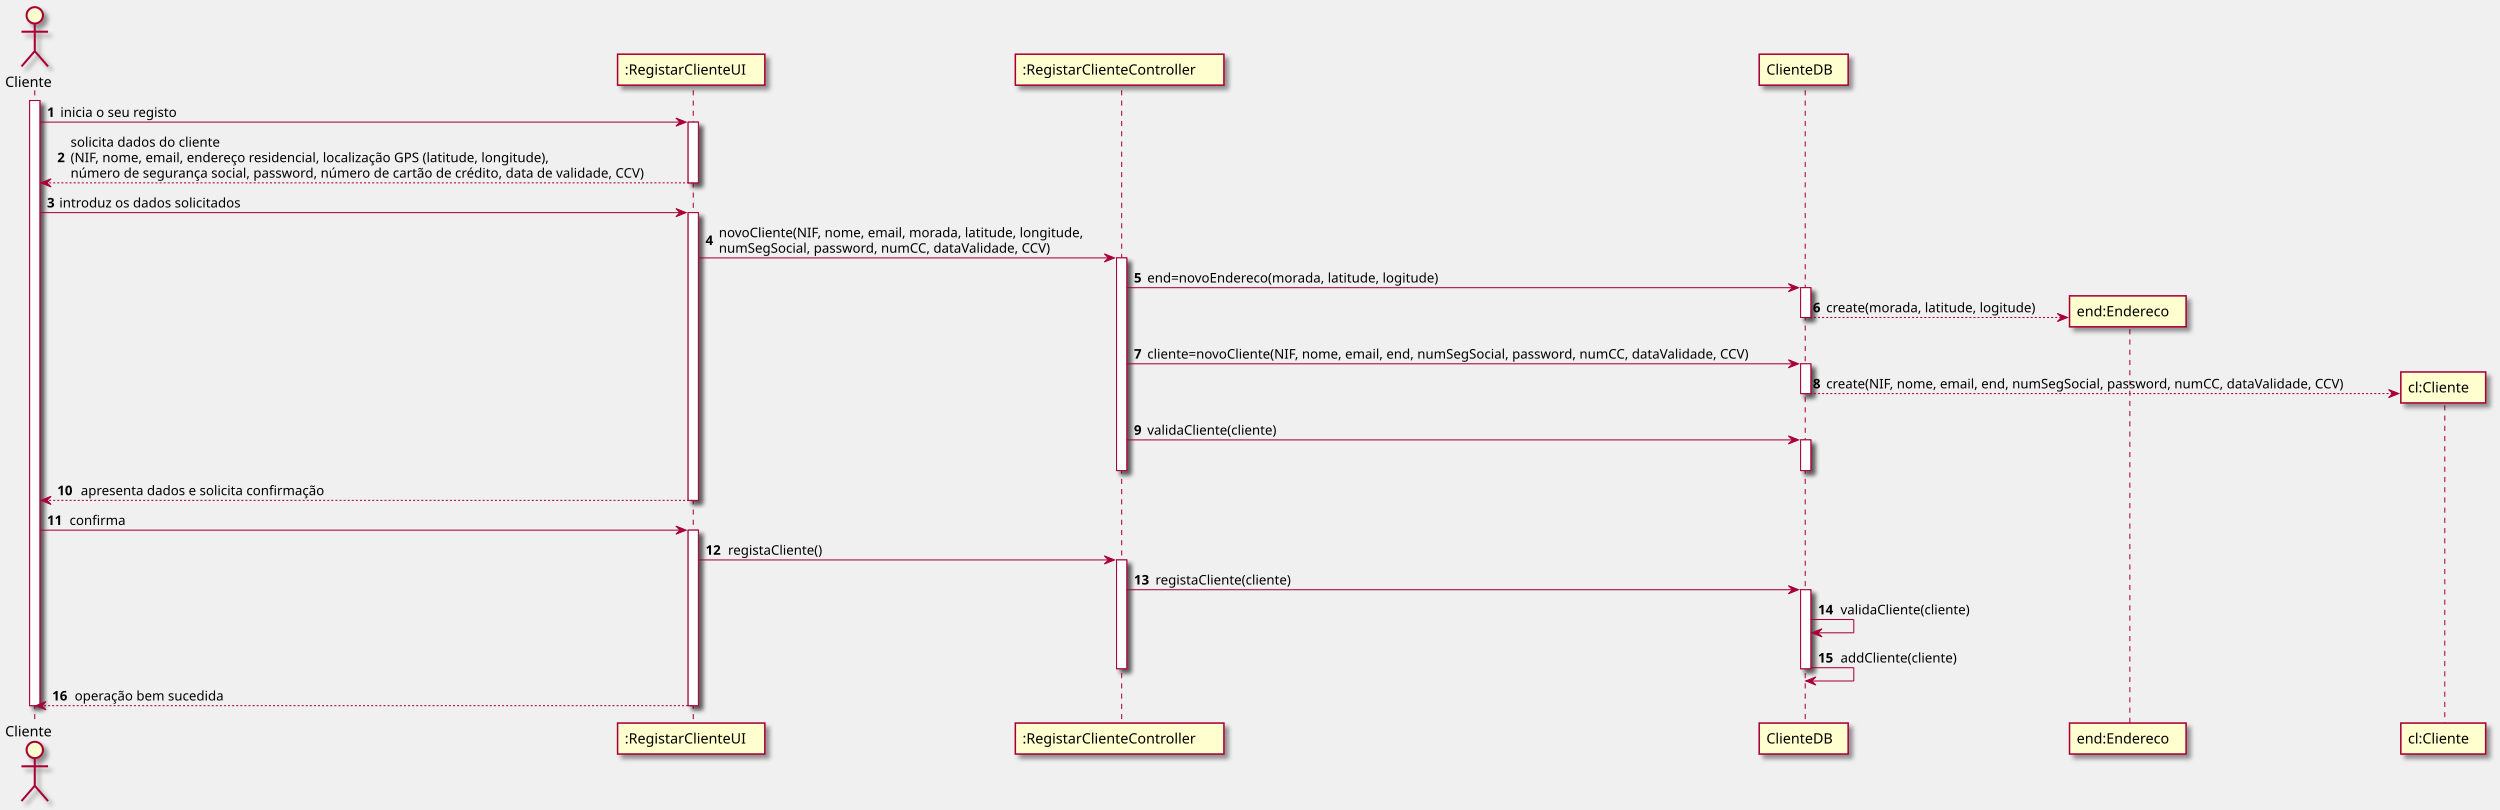
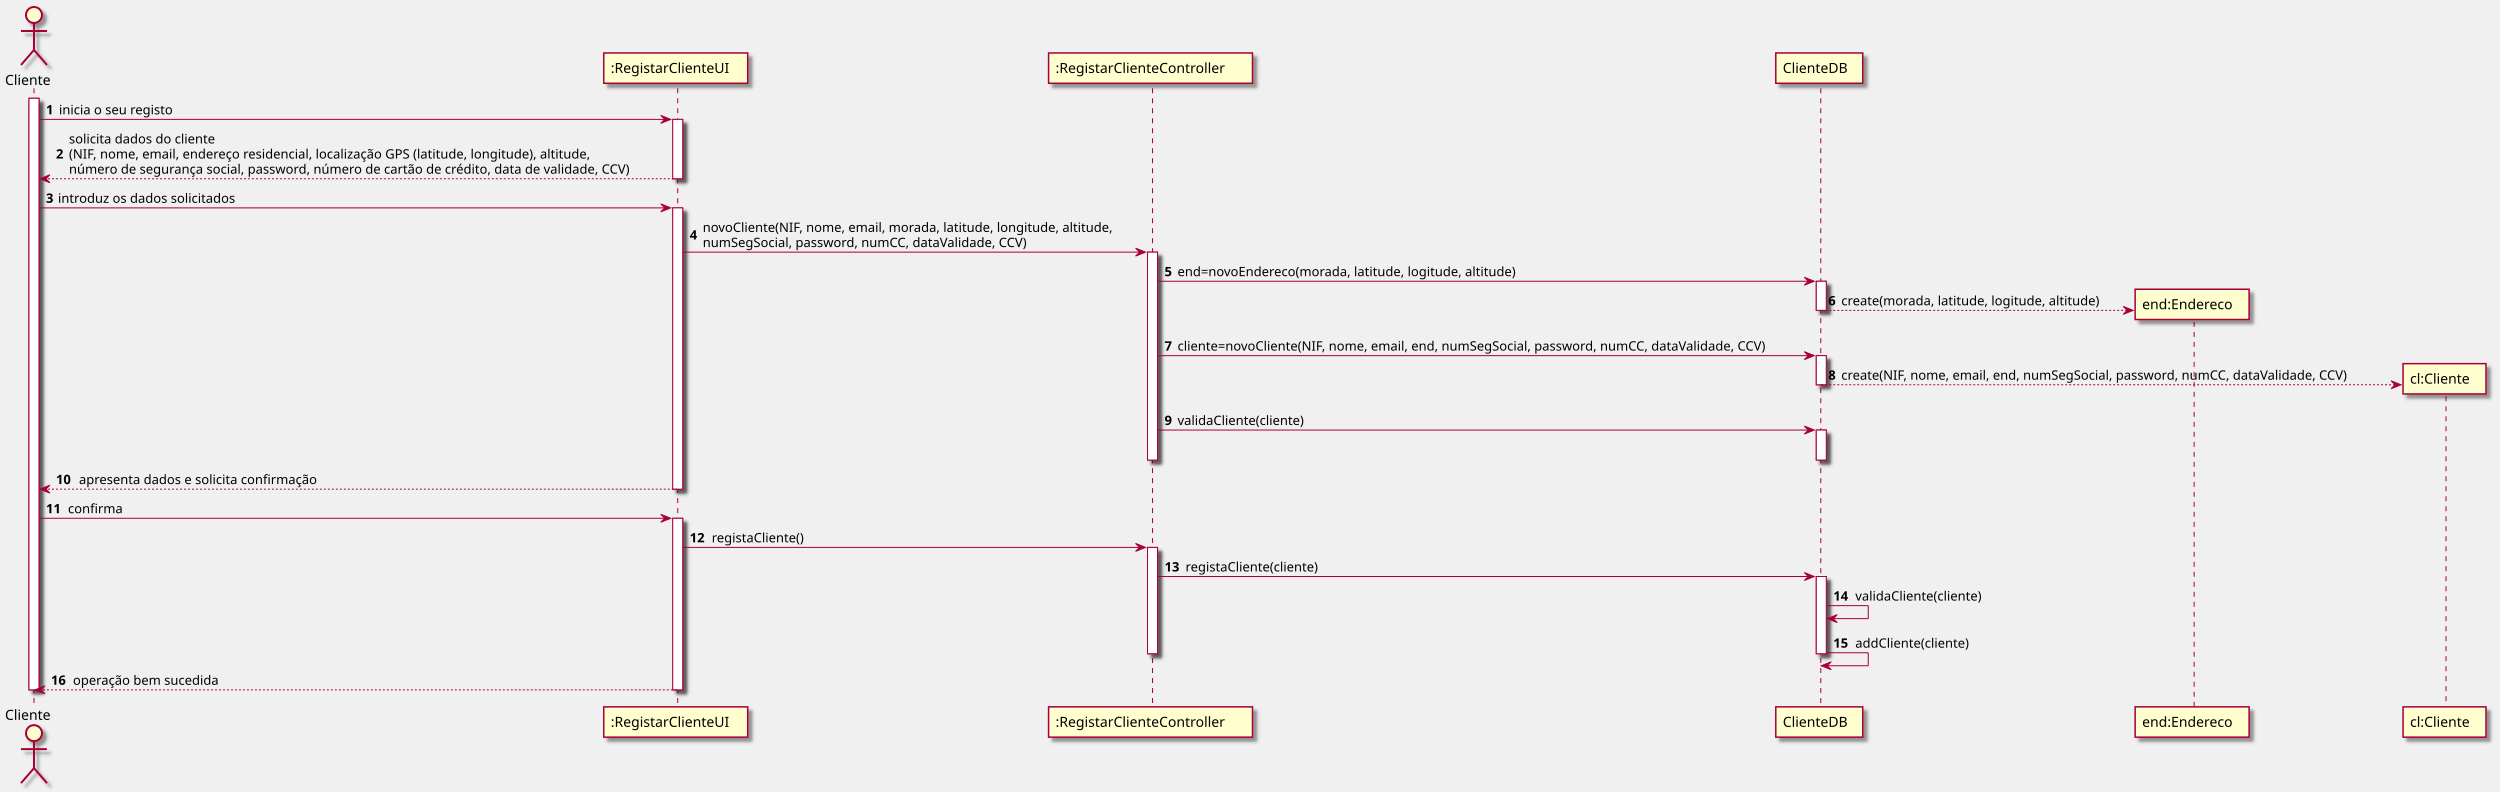
- <svg xmlns="http://www.w3.org/2000/svg" contentScriptType="application/ecmascript" contentStyleType="text/css" height="792px" preserveAspectRatio="none" style="width:2445px;height:792px;" version="1.1" viewBox="0 0 2445 792" width="2445px" zoomAndPan="magnify">
+ <svg xmlns="http://www.w3.org/2000/svg" contentScriptType="application/ecmascript" contentStyleType="text/css" height="792px" preserveAspectRatio="none" style="width:2501px;height:792px;" version="1.1" viewBox="0 0 2501 792" width="2501px" zoomAndPan="magnify">
  <defs>
-     <filter height="300%" id="fp94nccnhace1" width="300%" x="-1" y="-1">
+     <filter height="300%" id="f15sur0fkm1qn9" width="300%" x="-1" y="-1">
      <feGaussianBlur result="blurOut" stdDeviation="2.0" />
      <feColorMatrix in="blurOut" result="blurOut2" type="matrix" values="0 0 0 0 0 0 0 0 0 0 0 0 0 0 0 0 0 0 .4 0" />
      <feOffset dx="4.0" dy="4.0" in="blurOut2" result="blurOut3" />
      <feBlend in="SourceGraphic" in2="blurOut3" mode="normal" />
    </filter>
  </defs>
  <g>
-     <rect fill="#FFFFFF" filter="url(#fp94nccnhace1)" height="591.852" style="stroke:#A80036;stroke-width:1.0;" width="10" x="29" y="98.297" />
-     <rect fill="#FFFFFF" filter="url(#fp94nccnhace1)" height="59.398" style="stroke:#A80036;stroke-width:1.0;" width="10" x="673" y="119.43" />
-     <rect fill="#FFFFFF" filter="url(#fp94nccnhace1)" height="281.391" style="stroke:#A80036;stroke-width:1.0;" width="10" x="673" y="207.961" />
-     <rect fill="#FFFFFF" filter="url(#fp94nccnhace1)" height="171.664" style="stroke:#A80036;stroke-width:1.0;" width="10" x="673" y="518.484" />
-     <rect fill="#FFFFFF" filter="url(#fp94nccnhace1)" height="207.992" style="stroke:#A80036;stroke-width:1.0;" width="10" x="1092" y="252.227" />
-     <rect fill="#FFFFFF" filter="url(#fp94nccnhace1)" height="106.398" style="stroke:#A80036;stroke-width:1.0;" width="10" x="1092" y="547.617" />
-     <rect fill="#FFFFFF" filter="url(#fp94nccnhace1)" height="29.133" style="stroke:#A80036;stroke-width:1.0;" width="10" x="1761" y="281.359" />
-     <rect fill="#FFFFFF" filter="url(#fp94nccnhace1)" height="29.133" style="stroke:#A80036;stroke-width:1.0;" width="10" x="1761" y="355.789" />
-     <rect fill="#FFFFFF" filter="url(#fp94nccnhace1)" height="30" style="stroke:#A80036;stroke-width:1.0;" width="10" x="1761" y="430.219" />
-     <rect fill="#FFFFFF" filter="url(#fp94nccnhace1)" height="77.266" style="stroke:#A80036;stroke-width:1.0;" width="10" x="1761" y="576.75" />
+     <rect fill="#FFFFFF" filter="url(#f15sur0fkm1qn9)" height="591.852" style="stroke:#A80036;stroke-width:1.0;" width="10" x="29" y="98.297" />
+     <rect fill="#FFFFFF" filter="url(#f15sur0fkm1qn9)" height="59.398" style="stroke:#A80036;stroke-width:1.0;" width="10" x="673" y="119.43" />
+     <rect fill="#FFFFFF" filter="url(#f15sur0fkm1qn9)" height="281.391" style="stroke:#A80036;stroke-width:1.0;" width="10" x="673" y="207.961" />
+     <rect fill="#FFFFFF" filter="url(#f15sur0fkm1qn9)" height="171.664" style="stroke:#A80036;stroke-width:1.0;" width="10" x="673" y="518.484" />
+     <rect fill="#FFFFFF" filter="url(#f15sur0fkm1qn9)" height="207.992" style="stroke:#A80036;stroke-width:1.0;" width="10" x="1148" y="252.227" />
+     <rect fill="#FFFFFF" filter="url(#f15sur0fkm1qn9)" height="106.398" style="stroke:#A80036;stroke-width:1.0;" width="10" x="1148" y="547.617" />
+     <rect fill="#FFFFFF" filter="url(#f15sur0fkm1qn9)" height="29.133" style="stroke:#A80036;stroke-width:1.0;" width="10" x="1817" y="281.359" />
+     <rect fill="#FFFFFF" filter="url(#f15sur0fkm1qn9)" height="29.133" style="stroke:#A80036;stroke-width:1.0;" width="10" x="1817" y="355.789" />
+     <rect fill="#FFFFFF" filter="url(#f15sur0fkm1qn9)" height="30" style="stroke:#A80036;stroke-width:1.0;" width="10" x="1817" y="430.219" />
+     <rect fill="#FFFFFF" filter="url(#f15sur0fkm1qn9)" height="77.266" style="stroke:#A80036;stroke-width:1.0;" width="10" x="1817" y="576.75" />
    <line style="stroke:#A80036;stroke-width:1.0;stroke-dasharray:5.0,5.0;" x1="34" x2="34" y1="88.297" y2="708.148" />
    <line style="stroke:#A80036;stroke-width:1.0;stroke-dasharray:5.0,5.0;" x1="678" x2="678" y1="88.297" y2="708.148" />
-     <line style="stroke:#A80036;stroke-width:1.0;stroke-dasharray:5.0,5.0;" x1="1097" x2="1097" y1="88.297" y2="708.148" />
-     <line style="stroke:#A80036;stroke-width:1.0;stroke-dasharray:5.0,5.0;" x1="1765.5" x2="1765.5" y1="88.297" y2="708.148" />
-     <line style="stroke:#A80036;stroke-width:1.0;stroke-dasharray:5.0,5.0;" x1="2083" x2="2083" y1="322.008" y2="708.148" />
-     <line style="stroke:#A80036;stroke-width:1.0;stroke-dasharray:5.0,5.0;" x1="2391" x2="2391" y1="396.438" y2="708.148" />
+     <line style="stroke:#A80036;stroke-width:1.0;stroke-dasharray:5.0,5.0;" x1="1153" x2="1153" y1="88.297" y2="708.148" />
+     <line style="stroke:#A80036;stroke-width:1.0;stroke-dasharray:5.0,5.0;" x1="1821.5" x2="1821.5" y1="88.297" y2="708.148" />
+     <line style="stroke:#A80036;stroke-width:1.0;stroke-dasharray:5.0,5.0;" x1="2195" x2="2195" y1="322.008" y2="708.148" />
+     <line style="stroke:#A80036;stroke-width:1.0;stroke-dasharray:5.0,5.0;" x1="2447" x2="2447" y1="396.438" y2="708.148" />
    <text fill="#000000" font-family="sans-serif" font-size="14" lengthAdjust="spacing" textLength="52" x="5" y="84.995">Cliente</text>
-     <ellipse cx="34" cy="15" fill="#FEFECE" filter="url(#fp94nccnhace1)" rx="8" ry="8" style="stroke:#A80036;stroke-width:2.0;" />
-     <path d="M34,23 L34,50 M21,31 L47,31 M34,50 L21,65 M34,50 L47,65 " fill="none" filter="url(#fp94nccnhace1)" style="stroke:#A80036;stroke-width:2.0;" />
+     <ellipse cx="34" cy="15" fill="#FEFECE" filter="url(#f15sur0fkm1qn9)" rx="8" ry="8" style="stroke:#A80036;stroke-width:2.0;" />
+     <path d="M34,23 L34,50 M21,31 L47,31 M34,50 L21,65 M34,50 L47,65 " fill="none" filter="url(#f15sur0fkm1qn9)" style="stroke:#A80036;stroke-width:2.0;" />
    <text fill="#000000" font-family="sans-serif" font-size="14" lengthAdjust="spacing" textLength="52" x="5" y="720.144">Cliente</text>
-     <ellipse cx="34" cy="733.445" fill="#FEFECE" filter="url(#fp94nccnhace1)" rx="8" ry="8" style="stroke:#A80036;stroke-width:2.0;" />
-     <path d="M34,741.445 L34,768.445 M21,749.445 L47,749.445 M34,768.445 L21,783.445 M34,768.445 L47,783.445 " fill="none" filter="url(#fp94nccnhace1)" style="stroke:#A80036;stroke-width:2.0;" />
-     <rect fill="#FEFECE" filter="url(#fp94nccnhace1)" height="30.297" style="stroke:#A80036;stroke-width:1.5;" width="144" x="604" y="53" />
+     <ellipse cx="34" cy="733.445" fill="#FEFECE" filter="url(#f15sur0fkm1qn9)" rx="8" ry="8" style="stroke:#A80036;stroke-width:2.0;" />
+     <path d="M34,741.445 L34,768.445 M21,749.445 L47,749.445 M34,768.445 L21,783.445 M34,768.445 L47,783.445 " fill="none" filter="url(#f15sur0fkm1qn9)" style="stroke:#A80036;stroke-width:2.0;" />
+     <rect fill="#FEFECE" filter="url(#f15sur0fkm1qn9)" height="30.297" style="stroke:#A80036;stroke-width:1.5;" width="144" x="604" y="53" />
    <text fill="#000000" font-family="sans-serif" font-size="14" lengthAdjust="spacing" textLength="130" x="611" y="72.995">:RegistarClienteUI</text>
-     <rect fill="#FEFECE" filter="url(#fp94nccnhace1)" height="30.297" style="stroke:#A80036;stroke-width:1.5;" width="144" x="604" y="707.148" />
+     <rect fill="#FEFECE" filter="url(#f15sur0fkm1qn9)" height="30.297" style="stroke:#A80036;stroke-width:1.5;" width="144" x="604" y="707.148" />
    <text fill="#000000" font-family="sans-serif" font-size="14" lengthAdjust="spacing" textLength="130" x="611" y="727.144">:RegistarClienteUI</text>
-     <rect fill="#FEFECE" filter="url(#fp94nccnhace1)" height="30.297" style="stroke:#A80036;stroke-width:1.5;" width="204" x="993" y="53" />
-     <text fill="#000000" font-family="sans-serif" font-size="14" lengthAdjust="spacing" textLength="190" x="1000" y="72.995">:RegistarClienteController</text>
-     <rect fill="#FEFECE" filter="url(#fp94nccnhace1)" height="30.297" style="stroke:#A80036;stroke-width:1.5;" width="204" x="993" y="707.148" />
-     <text fill="#000000" font-family="sans-serif" font-size="14" lengthAdjust="spacing" textLength="190" x="1000" y="727.144">:RegistarClienteController</text>
-     <rect fill="#FEFECE" filter="url(#fp94nccnhace1)" height="30.297" style="stroke:#A80036;stroke-width:1.5;" width="87" x="1720.5" y="53" />
-     <text fill="#000000" font-family="sans-serif" font-size="14" lengthAdjust="spacing" textLength="73" x="1727.5" y="72.995">ClienteDB</text>
-     <rect fill="#FEFECE" filter="url(#fp94nccnhace1)" height="30.297" style="stroke:#A80036;stroke-width:1.5;" width="87" x="1720.5" y="707.148" />
-     <text fill="#000000" font-family="sans-serif" font-size="14" lengthAdjust="spacing" textLength="73" x="1727.5" y="727.144">ClienteDB</text>
-     <rect fill="#FEFECE" filter="url(#fp94nccnhace1)" height="30.297" style="stroke:#A80036;stroke-width:1.5;" width="114" x="2024" y="707.148" />
-     <text fill="#000000" font-family="sans-serif" font-size="14" lengthAdjust="spacing" textLength="100" x="2031" y="727.144">end:Endereco</text>
-     <rect fill="#FEFECE" filter="url(#fp94nccnhace1)" height="30.297" style="stroke:#A80036;stroke-width:1.5;" width="83" x="2348" y="707.148" />
-     <text fill="#000000" font-family="sans-serif" font-size="14" lengthAdjust="spacing" textLength="69" x="2355" y="727.144">cl:Cliente</text>
-     <rect fill="#FFFFFF" filter="url(#fp94nccnhace1)" height="591.852" style="stroke:#A80036;stroke-width:1.0;" width="10" x="29" y="98.297" />
-     <rect fill="#FFFFFF" filter="url(#fp94nccnhace1)" height="59.398" style="stroke:#A80036;stroke-width:1.0;" width="10" x="673" y="119.43" />
-     <rect fill="#FFFFFF" filter="url(#fp94nccnhace1)" height="281.391" style="stroke:#A80036;stroke-width:1.0;" width="10" x="673" y="207.961" />
-     <rect fill="#FFFFFF" filter="url(#fp94nccnhace1)" height="171.664" style="stroke:#A80036;stroke-width:1.0;" width="10" x="673" y="518.484" />
-     <rect fill="#FFFFFF" filter="url(#fp94nccnhace1)" height="207.992" style="stroke:#A80036;stroke-width:1.0;" width="10" x="1092" y="252.227" />
-     <rect fill="#FFFFFF" filter="url(#fp94nccnhace1)" height="106.398" style="stroke:#A80036;stroke-width:1.0;" width="10" x="1092" y="547.617" />
-     <rect fill="#FFFFFF" filter="url(#fp94nccnhace1)" height="29.133" style="stroke:#A80036;stroke-width:1.0;" width="10" x="1761" y="281.359" />
-     <rect fill="#FFFFFF" filter="url(#fp94nccnhace1)" height="29.133" style="stroke:#A80036;stroke-width:1.0;" width="10" x="1761" y="355.789" />
-     <rect fill="#FFFFFF" filter="url(#fp94nccnhace1)" height="30" style="stroke:#A80036;stroke-width:1.0;" width="10" x="1761" y="430.219" />
-     <rect fill="#FFFFFF" filter="url(#fp94nccnhace1)" height="77.266" style="stroke:#A80036;stroke-width:1.0;" width="10" x="1761" y="576.75" />
+     <rect fill="#FEFECE" filter="url(#f15sur0fkm1qn9)" height="30.297" style="stroke:#A80036;stroke-width:1.5;" width="204" x="1049" y="53" />
+     <text fill="#000000" font-family="sans-serif" font-size="14" lengthAdjust="spacing" textLength="190" x="1056" y="72.995">:RegistarClienteController</text>
+     <rect fill="#FEFECE" filter="url(#f15sur0fkm1qn9)" height="30.297" style="stroke:#A80036;stroke-width:1.5;" width="204" x="1049" y="707.148" />
+     <text fill="#000000" font-family="sans-serif" font-size="14" lengthAdjust="spacing" textLength="190" x="1056" y="727.144">:RegistarClienteController</text>
+     <rect fill="#FEFECE" filter="url(#f15sur0fkm1qn9)" height="30.297" style="stroke:#A80036;stroke-width:1.5;" width="87" x="1776.5" y="53" />
+     <text fill="#000000" font-family="sans-serif" font-size="14" lengthAdjust="spacing" textLength="73" x="1783.5" y="72.995">ClienteDB</text>
+     <rect fill="#FEFECE" filter="url(#f15sur0fkm1qn9)" height="30.297" style="stroke:#A80036;stroke-width:1.5;" width="87" x="1776.5" y="707.148" />
+     <text fill="#000000" font-family="sans-serif" font-size="14" lengthAdjust="spacing" textLength="73" x="1783.5" y="727.144">ClienteDB</text>
+     <rect fill="#FEFECE" filter="url(#f15sur0fkm1qn9)" height="30.297" style="stroke:#A80036;stroke-width:1.5;" width="114" x="2136" y="707.148" />
+     <text fill="#000000" font-family="sans-serif" font-size="14" lengthAdjust="spacing" textLength="100" x="2143" y="727.144">end:Endereco</text>
+     <rect fill="#FEFECE" filter="url(#f15sur0fkm1qn9)" height="30.297" style="stroke:#A80036;stroke-width:1.5;" width="83" x="2404" y="707.148" />
+     <text fill="#000000" font-family="sans-serif" font-size="14" lengthAdjust="spacing" textLength="69" x="2411" y="727.144">cl:Cliente</text>
+     <rect fill="#FFFFFF" filter="url(#f15sur0fkm1qn9)" height="591.852" style="stroke:#A80036;stroke-width:1.0;" width="10" x="29" y="98.297" />
+     <rect fill="#FFFFFF" filter="url(#f15sur0fkm1qn9)" height="59.398" style="stroke:#A80036;stroke-width:1.0;" width="10" x="673" y="119.43" />
+     <rect fill="#FFFFFF" filter="url(#f15sur0fkm1qn9)" height="281.391" style="stroke:#A80036;stroke-width:1.0;" width="10" x="673" y="207.961" />
+     <rect fill="#FFFFFF" filter="url(#f15sur0fkm1qn9)" height="171.664" style="stroke:#A80036;stroke-width:1.0;" width="10" x="673" y="518.484" />
+     <rect fill="#FFFFFF" filter="url(#f15sur0fkm1qn9)" height="207.992" style="stroke:#A80036;stroke-width:1.0;" width="10" x="1148" y="252.227" />
+     <rect fill="#FFFFFF" filter="url(#f15sur0fkm1qn9)" height="106.398" style="stroke:#A80036;stroke-width:1.0;" width="10" x="1148" y="547.617" />
+     <rect fill="#FFFFFF" filter="url(#f15sur0fkm1qn9)" height="29.133" style="stroke:#A80036;stroke-width:1.0;" width="10" x="1817" y="281.359" />
+     <rect fill="#FFFFFF" filter="url(#f15sur0fkm1qn9)" height="29.133" style="stroke:#A80036;stroke-width:1.0;" width="10" x="1817" y="355.789" />
+     <rect fill="#FFFFFF" filter="url(#f15sur0fkm1qn9)" height="30" style="stroke:#A80036;stroke-width:1.0;" width="10" x="1817" y="430.219" />
+     <rect fill="#FFFFFF" filter="url(#f15sur0fkm1qn9)" height="77.266" style="stroke:#A80036;stroke-width:1.0;" width="10" x="1817" y="576.75" />
    <polygon fill="#A80036" points="661,115.43,671,119.43,661,123.43,665,119.43" style="stroke:#A80036;stroke-width:1.0;" />
    <line style="stroke:#A80036;stroke-width:1.0;" x1="39" x2="667" y1="119.43" y2="119.43" />
    <text fill="#000000" font-family="sans-serif" font-size="13" font-weight="bold" lengthAdjust="spacing" textLength="9" x="46" y="114.364">1</text>
    <text fill="#000000" font-family="sans-serif" font-size="13" lengthAdjust="spacing" textLength="119" x="59" y="114.364">inicia o seu registo</text>
    <polygon fill="#A80036" points="50,174.828,40,178.828,50,182.828,46,178.828" style="stroke:#A80036;stroke-width:1.0;" />
    <line style="stroke:#A80036;stroke-width:1.0;stroke-dasharray:2.0,2.0;" x1="44" x2="677" y1="178.828" y2="178.828" />
    <text fill="#000000" font-family="sans-serif" font-size="13" font-weight="bold" lengthAdjust="spacing" textLength="9" x="56" y="158.629">2</text>
    <text fill="#000000" font-family="sans-serif" font-size="13" lengthAdjust="spacing" textLength="153" x="69" y="143.497">solicita dados do cliente</text>
-     <text fill="#000000" font-family="sans-serif" font-size="13" lengthAdjust="spacing" textLength="493" x="69" y="158.629">(NIF, nome, email, endereço residencial, localização GPS (latitude, longitude),</text>
+     <text fill="#000000" font-family="sans-serif" font-size="13" lengthAdjust="spacing" textLength="549" x="69" y="158.629">(NIF, nome, email, endereço residencial, localização GPS (latitude, longitude), altitude,</text>
    <text fill="#000000" font-family="sans-serif" font-size="13" lengthAdjust="spacing" textLength="597" x="69" y="173.762">número de segurança social, password, número de cartão de crédito, data de validade, CCV)</text>
    <polygon fill="#A80036" points="661,203.961,671,207.961,661,211.961,665,207.961" style="stroke:#A80036;stroke-width:1.0;" />
    <line style="stroke:#A80036;stroke-width:1.0;" x1="39" x2="667" y1="207.961" y2="207.961" />
    <text fill="#000000" font-family="sans-serif" font-size="13" font-weight="bold" lengthAdjust="spacing" textLength="8" x="46" y="202.895">3</text>
    <text fill="#000000" font-family="sans-serif" font-size="13" lengthAdjust="spacing" textLength="185" x="58" y="202.895">introduz os dados solicitados</text>
-     <polygon fill="#A80036" points="1080,248.227,1090,252.227,1080,256.227,1084,252.227" style="stroke:#A80036;stroke-width:1.0;" />
-     <line style="stroke:#A80036;stroke-width:1.0;" x1="683" x2="1086" y1="252.227" y2="252.227" />
+     <polygon fill="#A80036" points="1136,248.227,1146,252.227,1136,256.227,1140,252.227" style="stroke:#A80036;stroke-width:1.0;" />
+     <line style="stroke:#A80036;stroke-width:1.0;" x1="683" x2="1142" y1="252.227" y2="252.227" />
    <text fill="#000000" font-family="sans-serif" font-size="13" font-weight="bold" lengthAdjust="spacing" textLength="9" x="690" y="239.594">4</text>
-     <text fill="#000000" font-family="sans-serif" font-size="13" lengthAdjust="spacing" textLength="373" x="703" y="232.028">novoCliente(NIF, nome, email, morada, latitude, longitude,</text>
+     <text fill="#000000" font-family="sans-serif" font-size="13" lengthAdjust="spacing" textLength="429" x="703" y="232.028">novoCliente(NIF, nome, email, morada, latitude, longitude, altitude,</text>
    <text fill="#000000" font-family="sans-serif" font-size="13" lengthAdjust="spacing" textLength="347" x="703" y="247.161">numSegSocial, password, numCC, dataValidade, CCV)</text>
-     <polygon fill="#A80036" points="1749,277.359,1759,281.359,1749,285.359,1753,281.359" style="stroke:#A80036;stroke-width:1.0;" />
-     <line style="stroke:#A80036;stroke-width:1.0;" x1="1102" x2="1755" y1="281.359" y2="281.359" />
-     <text fill="#000000" font-family="sans-serif" font-size="13" font-weight="bold" lengthAdjust="spacing" textLength="9" x="1109" y="276.293">5</text>
-     <text fill="#000000" font-family="sans-serif" font-size="13" lengthAdjust="spacing" textLength="301" x="1122" y="276.293">end=novoEndereco(morada, latitude, logitude)</text>
-     <polygon fill="#A80036" points="2012,306.492,2022,310.492,2012,314.492,2016,310.492" style="stroke:#A80036;stroke-width:1.0;" />
-     <line style="stroke:#A80036;stroke-width:1.0;stroke-dasharray:2.0,2.0;" x1="1766" x2="2018" y1="310.492" y2="310.492" />
-     <text fill="#000000" font-family="sans-serif" font-size="13" font-weight="bold" lengthAdjust="spacing" textLength="9" x="1773" y="305.426">6</text>
-     <text fill="#000000" font-family="sans-serif" font-size="13" lengthAdjust="spacing" textLength="216" x="1786" y="305.426">create(morada, latitude, logitude)</text>
-     <rect fill="#FEFECE" filter="url(#fp94nccnhace1)" height="30.297" style="stroke:#A80036;stroke-width:1.5;" width="114" x="2024" y="289.359" />
-     <text fill="#000000" font-family="sans-serif" font-size="14" lengthAdjust="spacing" textLength="100" x="2031" y="309.354">end:Endereco</text>
-     <polygon fill="#A80036" points="1749,351.789,1759,355.789,1749,359.789,1753,355.789" style="stroke:#A80036;stroke-width:1.0;" />
-     <line style="stroke:#A80036;stroke-width:1.0;" x1="1102" x2="1755" y1="355.789" y2="355.789" />
-     <text fill="#000000" font-family="sans-serif" font-size="13" font-weight="bold" lengthAdjust="spacing" textLength="9" x="1109" y="350.723">7</text>
-     <text fill="#000000" font-family="sans-serif" font-size="13" lengthAdjust="spacing" textLength="627" x="1122" y="350.723">cliente=novoCliente(NIF, nome, email, end, numSegSocial, password, numCC, dataValidade, CCV)</text>
-     <polygon fill="#A80036" points="2336,380.922,2346,384.922,2336,388.922,2340,384.922" style="stroke:#A80036;stroke-width:1.0;" />
-     <line style="stroke:#A80036;stroke-width:1.0;stroke-dasharray:2.0,2.0;" x1="1766" x2="2342" y1="384.922" y2="384.922" />
-     <text fill="#000000" font-family="sans-serif" font-size="13" font-weight="bold" lengthAdjust="spacing" textLength="9" x="1773" y="379.856">8</text>
-     <text fill="#000000" font-family="sans-serif" font-size="13" lengthAdjust="spacing" textLength="540" x="1786" y="379.856">create(NIF, nome, email, end, numSegSocial, password, numCC, dataValidade, CCV)</text>
-     <rect fill="#FEFECE" filter="url(#fp94nccnhace1)" height="30.297" style="stroke:#A80036;stroke-width:1.5;" width="83" x="2348" y="363.789" />
-     <text fill="#000000" font-family="sans-serif" font-size="14" lengthAdjust="spacing" textLength="69" x="2355" y="383.784">cl:Cliente</text>
-     <polygon fill="#A80036" points="1749,426.219,1759,430.219,1749,434.219,1753,430.219" style="stroke:#A80036;stroke-width:1.0;" />
-     <line style="stroke:#A80036;stroke-width:1.0;" x1="1102" x2="1755" y1="430.219" y2="430.219" />
-     <text fill="#000000" font-family="sans-serif" font-size="13" font-weight="bold" lengthAdjust="spacing" textLength="9" x="1109" y="425.153">9</text>
-     <text fill="#000000" font-family="sans-serif" font-size="13" lengthAdjust="spacing" textLength="134" x="1122" y="425.153">validaCliente(cliente)</text>
+     <polygon fill="#A80036" points="1805,277.359,1815,281.359,1805,285.359,1809,281.359" style="stroke:#A80036;stroke-width:1.0;" />
+     <line style="stroke:#A80036;stroke-width:1.0;" x1="1158" x2="1811" y1="281.359" y2="281.359" />
+     <text fill="#000000" font-family="sans-serif" font-size="13" font-weight="bold" lengthAdjust="spacing" textLength="9" x="1165" y="276.293">5</text>
+     <text fill="#000000" font-family="sans-serif" font-size="13" lengthAdjust="spacing" textLength="357" x="1178" y="276.293">end=novoEndereco(morada, latitude, logitude, altitude)</text>
+     <polygon fill="#A80036" points="2124,306.492,2134,310.492,2124,314.492,2128,310.492" style="stroke:#A80036;stroke-width:1.0;" />
+     <line style="stroke:#A80036;stroke-width:1.0;stroke-dasharray:2.0,2.0;" x1="1822" x2="2130" y1="310.492" y2="310.492" />
+     <text fill="#000000" font-family="sans-serif" font-size="13" font-weight="bold" lengthAdjust="spacing" textLength="9" x="1829" y="305.426">6</text>
+     <text fill="#000000" font-family="sans-serif" font-size="13" lengthAdjust="spacing" textLength="272" x="1842" y="305.426">create(morada, latitude, logitude, altitude)</text>
+     <rect fill="#FEFECE" filter="url(#f15sur0fkm1qn9)" height="30.297" style="stroke:#A80036;stroke-width:1.5;" width="114" x="2136" y="289.359" />
+     <text fill="#000000" font-family="sans-serif" font-size="14" lengthAdjust="spacing" textLength="100" x="2143" y="309.354">end:Endereco</text>
+     <polygon fill="#A80036" points="1805,351.789,1815,355.789,1805,359.789,1809,355.789" style="stroke:#A80036;stroke-width:1.0;" />
+     <line style="stroke:#A80036;stroke-width:1.0;" x1="1158" x2="1811" y1="355.789" y2="355.789" />
+     <text fill="#000000" font-family="sans-serif" font-size="13" font-weight="bold" lengthAdjust="spacing" textLength="9" x="1165" y="350.723">7</text>
+     <text fill="#000000" font-family="sans-serif" font-size="13" lengthAdjust="spacing" textLength="627" x="1178" y="350.723">cliente=novoCliente(NIF, nome, email, end, numSegSocial, password, numCC, dataValidade, CCV)</text>
+     <polygon fill="#A80036" points="2392,380.922,2402,384.922,2392,388.922,2396,384.922" style="stroke:#A80036;stroke-width:1.0;" />
+     <line style="stroke:#A80036;stroke-width:1.0;stroke-dasharray:2.0,2.0;" x1="1822" x2="2398" y1="384.922" y2="384.922" />
+     <text fill="#000000" font-family="sans-serif" font-size="13" font-weight="bold" lengthAdjust="spacing" textLength="9" x="1829" y="379.856">8</text>
+     <text fill="#000000" font-family="sans-serif" font-size="13" lengthAdjust="spacing" textLength="540" x="1842" y="379.856">create(NIF, nome, email, end, numSegSocial, password, numCC, dataValidade, CCV)</text>
+     <rect fill="#FEFECE" filter="url(#f15sur0fkm1qn9)" height="30.297" style="stroke:#A80036;stroke-width:1.5;" width="83" x="2404" y="363.789" />
+     <text fill="#000000" font-family="sans-serif" font-size="14" lengthAdjust="spacing" textLength="69" x="2411" y="383.784">cl:Cliente</text>
+     <polygon fill="#A80036" points="1805,426.219,1815,430.219,1805,434.219,1809,430.219" style="stroke:#A80036;stroke-width:1.0;" />
+     <line style="stroke:#A80036;stroke-width:1.0;" x1="1158" x2="1811" y1="430.219" y2="430.219" />
+     <text fill="#000000" font-family="sans-serif" font-size="13" font-weight="bold" lengthAdjust="spacing" textLength="9" x="1165" y="425.153">9</text>
+     <text fill="#000000" font-family="sans-serif" font-size="13" lengthAdjust="spacing" textLength="134" x="1178" y="425.153">validaCliente(cliente)</text>
    <polygon fill="#A80036" points="50,485.352,40,489.352,50,493.352,46,489.352" style="stroke:#A80036;stroke-width:1.0;" />
    <line style="stroke:#A80036;stroke-width:1.0;stroke-dasharray:2.0,2.0;" x1="44" x2="677" y1="489.352" y2="489.352" />
    <text fill="#000000" font-family="sans-serif" font-size="13" font-weight="bold" lengthAdjust="spacing" textLength="19" x="56" y="484.286">10</text>
    <text fill="#000000" font-family="sans-serif" font-size="13" lengthAdjust="spacing" textLength="252" x="79" y="484.286">apresenta dados e solicita confirmação</text>
    <polygon fill="#A80036" points="661,514.484,671,518.484,661,522.484,665,518.484" style="stroke:#A80036;stroke-width:1.0;" />
    <line style="stroke:#A80036;stroke-width:1.0;" x1="39" x2="667" y1="518.484" y2="518.484" />
    <text fill="#000000" font-family="sans-serif" font-size="13" font-weight="bold" lengthAdjust="spacing" textLength="18" x="46" y="513.418">11</text>
    <text fill="#000000" font-family="sans-serif" font-size="13" lengthAdjust="spacing" textLength="57" x="68" y="513.418">confirma</text>
-     <polygon fill="#A80036" points="1080,543.617,1090,547.617,1080,551.617,1084,547.617" style="stroke:#A80036;stroke-width:1.0;" />
-     <line style="stroke:#A80036;stroke-width:1.0;" x1="683" x2="1086" y1="547.617" y2="547.617" />
+     <polygon fill="#A80036" points="1136,543.617,1146,547.617,1136,551.617,1140,547.617" style="stroke:#A80036;stroke-width:1.0;" />
+     <line style="stroke:#A80036;stroke-width:1.0;" x1="683" x2="1142" y1="547.617" y2="547.617" />
    <text fill="#000000" font-family="sans-serif" font-size="13" font-weight="bold" lengthAdjust="spacing" textLength="18" x="690" y="542.551">12</text>
    <text fill="#000000" font-family="sans-serif" font-size="13" lengthAdjust="spacing" textLength="98" x="712" y="542.551">registaCliente()</text>
-     <polygon fill="#A80036" points="1749,572.75,1759,576.75,1749,580.75,1753,576.75" style="stroke:#A80036;stroke-width:1.0;" />
-     <line style="stroke:#A80036;stroke-width:1.0;" x1="1102" x2="1755" y1="576.75" y2="576.75" />
-     <text fill="#000000" font-family="sans-serif" font-size="13" font-weight="bold" lengthAdjust="spacing" textLength="17" x="1109" y="571.684">13</text>
-     <text fill="#000000" font-family="sans-serif" font-size="13" lengthAdjust="spacing" textLength="140" x="1130" y="571.684">registaCliente(cliente)</text>
-     <line style="stroke:#A80036;stroke-width:1.0;" x1="1771" x2="1813" y1="605.883" y2="605.883" />
-     <line style="stroke:#A80036;stroke-width:1.0;" x1="1813" x2="1813" y1="605.883" y2="618.883" />
-     <line style="stroke:#A80036;stroke-width:1.0;" x1="1772" x2="1813" y1="618.883" y2="618.883" />
-     <polygon fill="#A80036" points="1782,614.883,1772,618.883,1782,622.883,1778,618.883" style="stroke:#A80036;stroke-width:1.0;" />
-     <text fill="#000000" font-family="sans-serif" font-size="13" font-weight="bold" lengthAdjust="spacing" textLength="18" x="1778" y="600.817">14</text>
-     <text fill="#000000" font-family="sans-serif" font-size="13" lengthAdjust="spacing" textLength="134" x="1800" y="600.817">validaCliente(cliente)</text>
-     <line style="stroke:#A80036;stroke-width:1.0;" x1="1771" x2="1813" y1="653.016" y2="653.016" />
-     <line style="stroke:#A80036;stroke-width:1.0;" x1="1813" x2="1813" y1="653.016" y2="666.016" />
-     <line style="stroke:#A80036;stroke-width:1.0;" x1="1766" x2="1813" y1="666.016" y2="666.016" />
-     <polygon fill="#A80036" points="1776,662.016,1766,666.016,1776,670.016,1772,666.016" style="stroke:#A80036;stroke-width:1.0;" />
-     <text fill="#000000" font-family="sans-serif" font-size="13" font-weight="bold" lengthAdjust="spacing" textLength="18" x="1778" y="647.95">15</text>
-     <text fill="#000000" font-family="sans-serif" font-size="13" lengthAdjust="spacing" textLength="120" x="1800" y="647.95">addCliente(cliente)</text>
+     <polygon fill="#A80036" points="1805,572.75,1815,576.75,1805,580.75,1809,576.75" style="stroke:#A80036;stroke-width:1.0;" />
+     <line style="stroke:#A80036;stroke-width:1.0;" x1="1158" x2="1811" y1="576.75" y2="576.75" />
+     <text fill="#000000" font-family="sans-serif" font-size="13" font-weight="bold" lengthAdjust="spacing" textLength="17" x="1165" y="571.684">13</text>
+     <text fill="#000000" font-family="sans-serif" font-size="13" lengthAdjust="spacing" textLength="140" x="1186" y="571.684">registaCliente(cliente)</text>
+     <line style="stroke:#A80036;stroke-width:1.0;" x1="1827" x2="1869" y1="605.883" y2="605.883" />
+     <line style="stroke:#A80036;stroke-width:1.0;" x1="1869" x2="1869" y1="605.883" y2="618.883" />
+     <line style="stroke:#A80036;stroke-width:1.0;" x1="1828" x2="1869" y1="618.883" y2="618.883" />
+     <polygon fill="#A80036" points="1838,614.883,1828,618.883,1838,622.883,1834,618.883" style="stroke:#A80036;stroke-width:1.0;" />
+     <text fill="#000000" font-family="sans-serif" font-size="13" font-weight="bold" lengthAdjust="spacing" textLength="18" x="1834" y="600.817">14</text>
+     <text fill="#000000" font-family="sans-serif" font-size="13" lengthAdjust="spacing" textLength="134" x="1856" y="600.817">validaCliente(cliente)</text>
+     <line style="stroke:#A80036;stroke-width:1.0;" x1="1827" x2="1869" y1="653.016" y2="653.016" />
+     <line style="stroke:#A80036;stroke-width:1.0;" x1="1869" x2="1869" y1="653.016" y2="666.016" />
+     <line style="stroke:#A80036;stroke-width:1.0;" x1="1822" x2="1869" y1="666.016" y2="666.016" />
+     <polygon fill="#A80036" points="1832,662.016,1822,666.016,1832,670.016,1828,666.016" style="stroke:#A80036;stroke-width:1.0;" />
+     <text fill="#000000" font-family="sans-serif" font-size="13" font-weight="bold" lengthAdjust="spacing" textLength="18" x="1834" y="647.95">15</text>
+     <text fill="#000000" font-family="sans-serif" font-size="13" lengthAdjust="spacing" textLength="120" x="1856" y="647.95">addCliente(cliente)</text>
    <polygon fill="#A80036" points="45,686.148,35,690.148,45,694.148,41,690.148" style="stroke:#A80036;stroke-width:1.0;" />
    <line style="stroke:#A80036;stroke-width:1.0;stroke-dasharray:2.0,2.0;" x1="39" x2="677" y1="690.148" y2="690.148" />
    <text fill="#000000" font-family="sans-serif" font-size="13" font-weight="bold" lengthAdjust="spacing" textLength="18" x="51" y="685.082">16</text>
    <text fill="#000000" font-family="sans-serif" font-size="13" lengthAdjust="spacing" textLength="154" x="73" y="685.082">operação bem sucedida</text>
  </g>
</svg>
